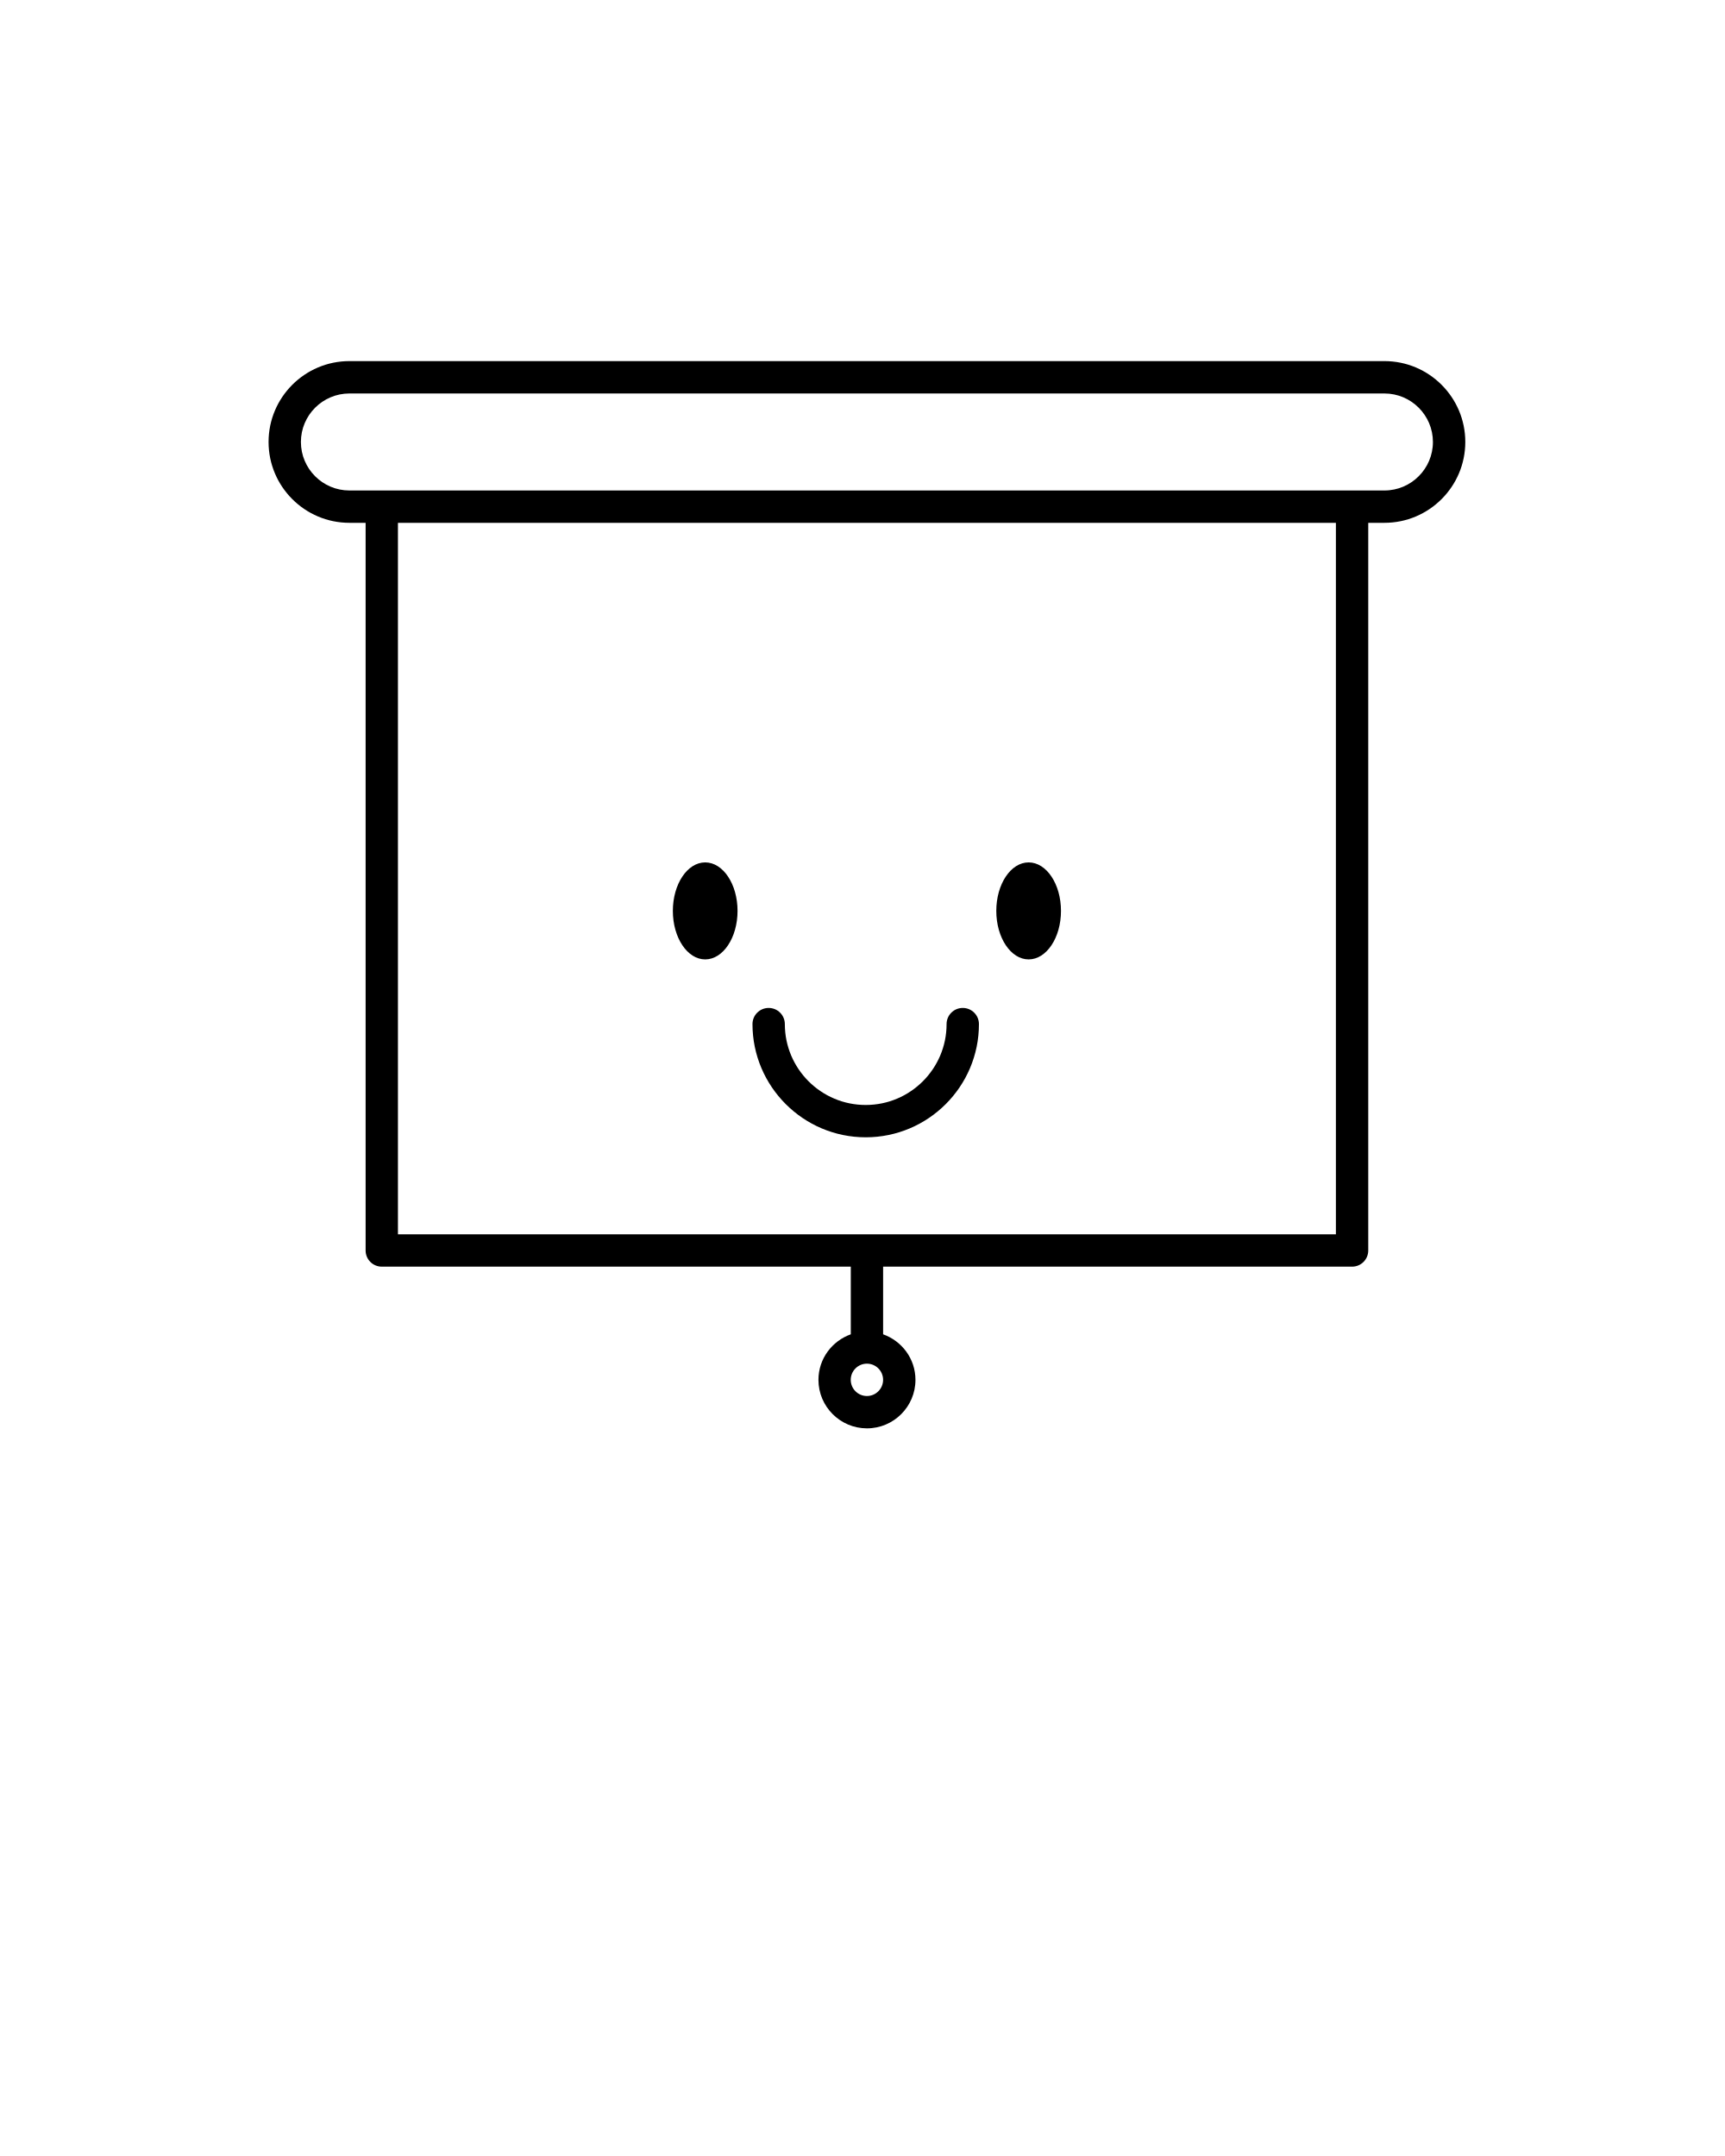
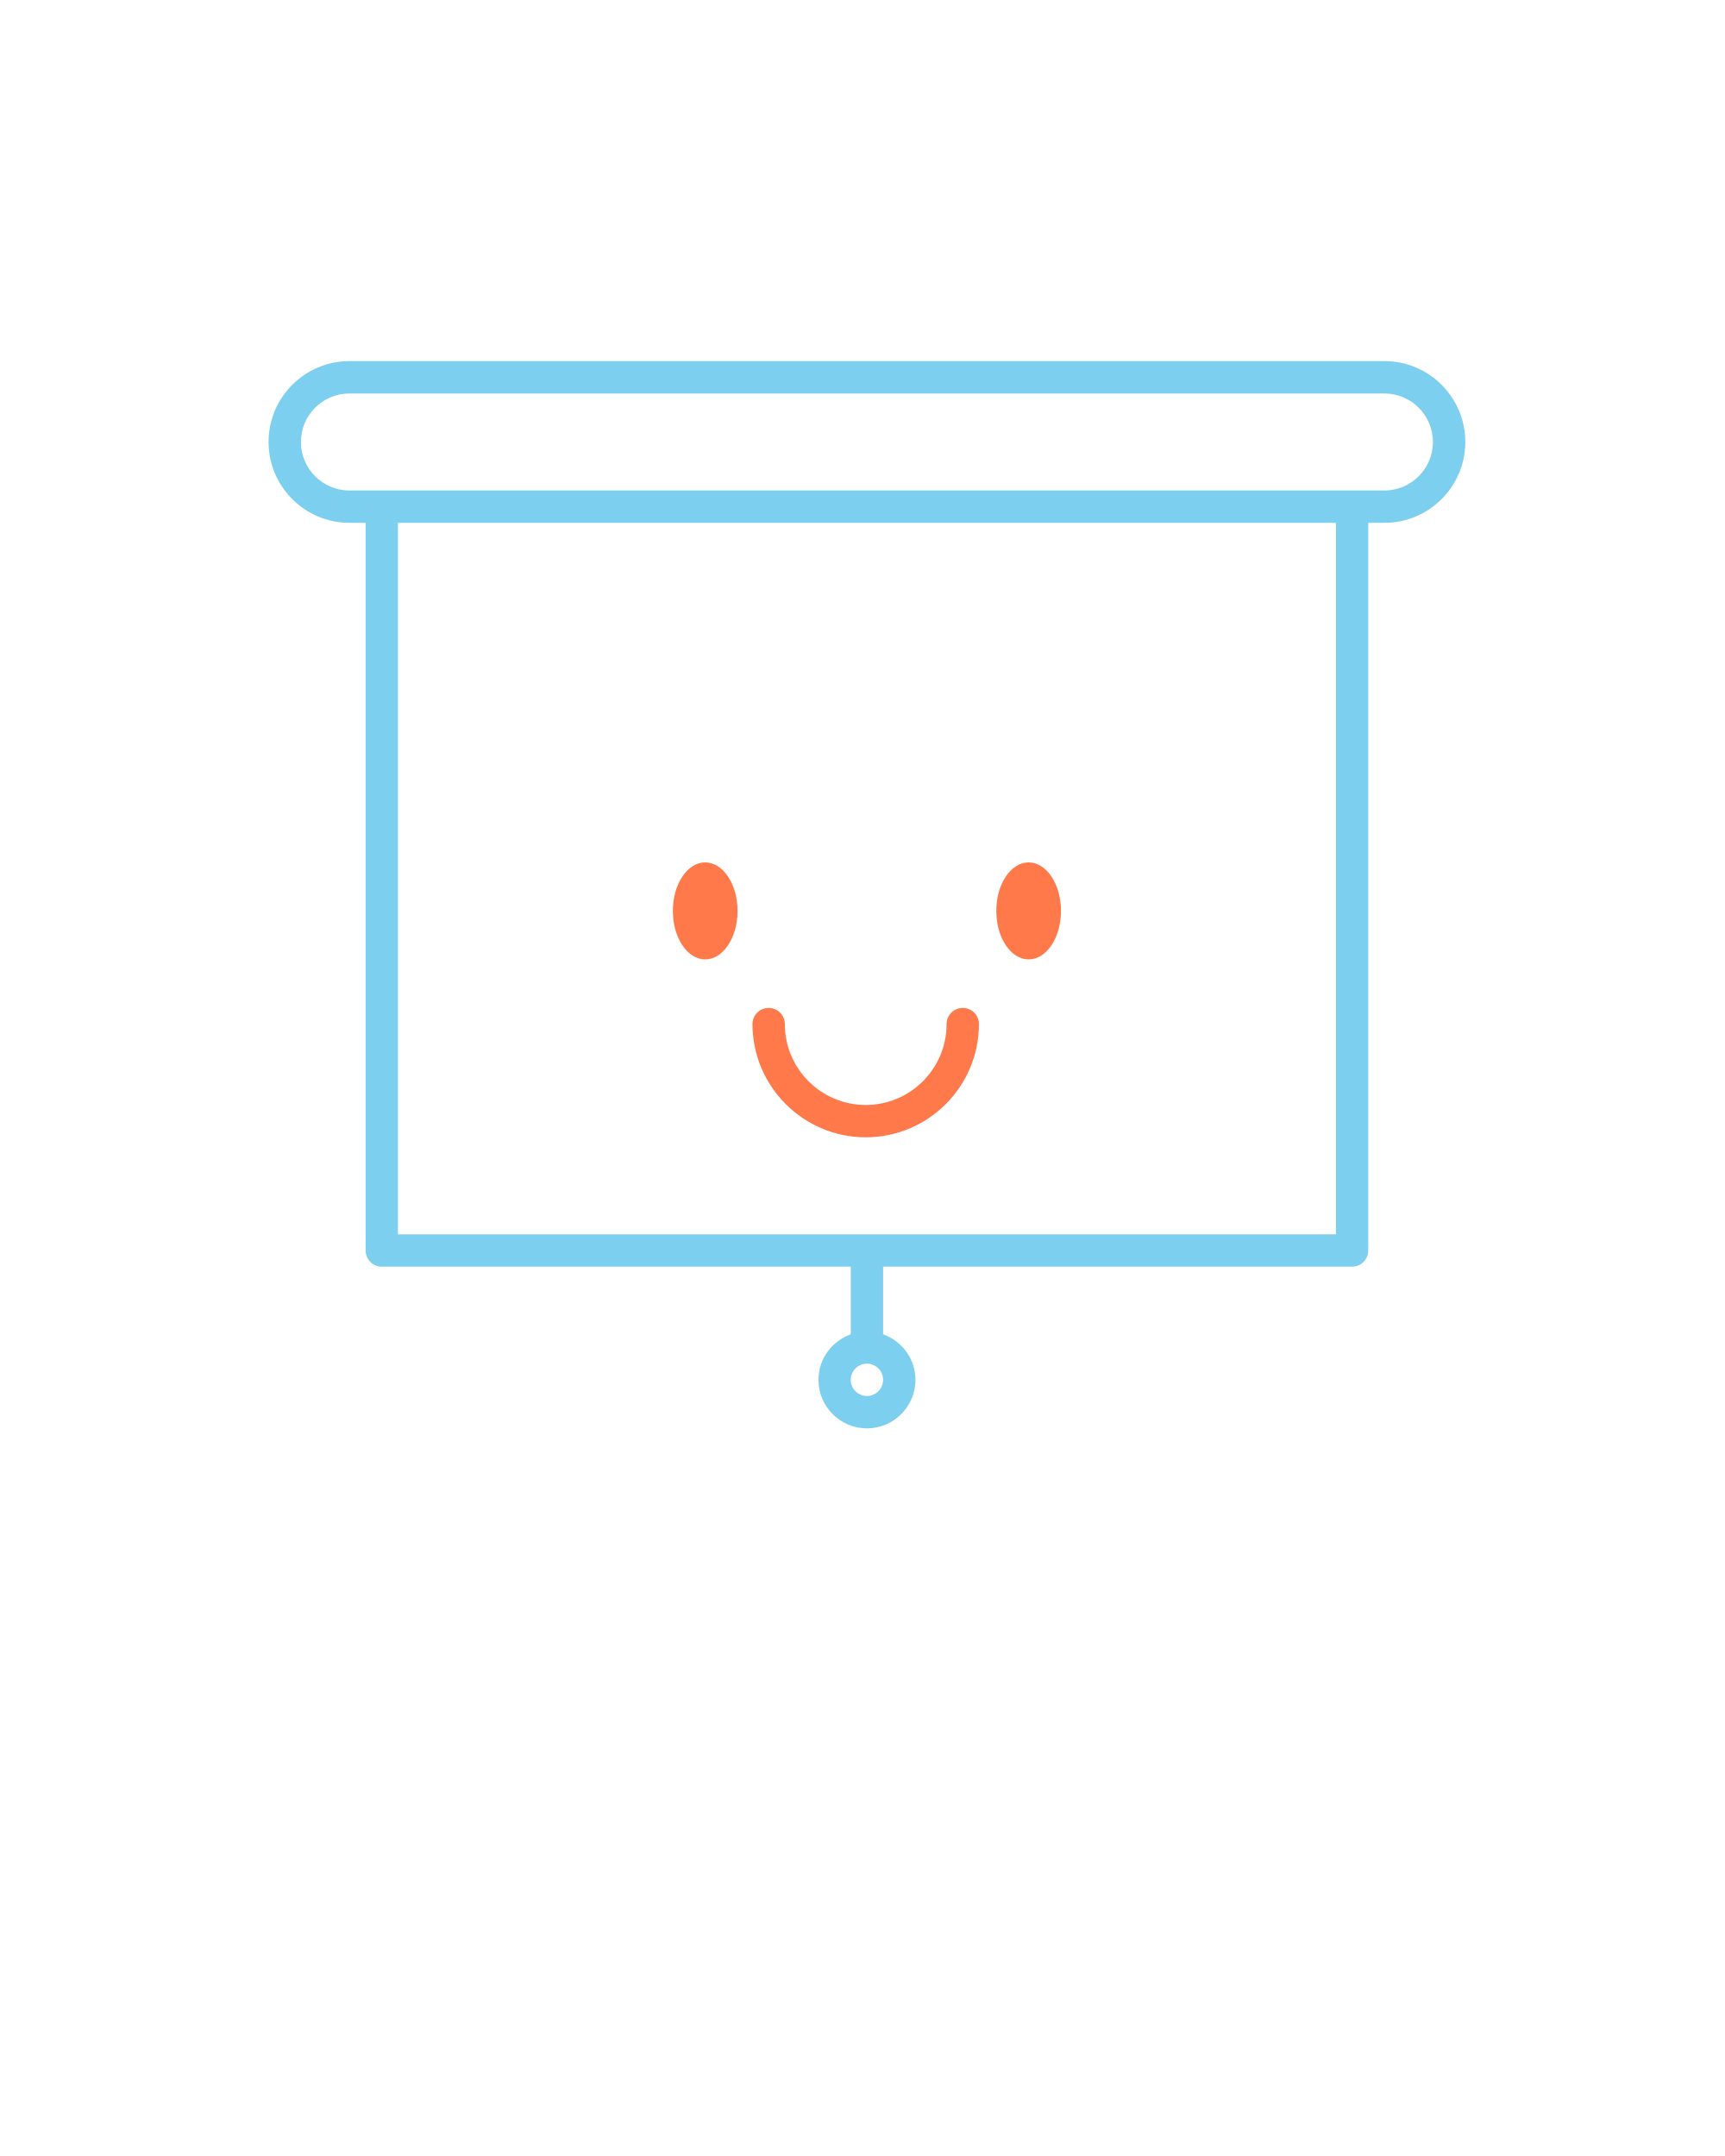
<svg xmlns="http://www.w3.org/2000/svg" version="1.1" x="0px" y="0px" viewBox="0 0 100 125" enable-background="new 0 0 100 100" xml:space="preserve">
-   <path fill="#000000" d="M79.319,72.5V30.312h0.938c2.585,0,4.688-2.102,4.688-4.688s-2.102-4.688-4.688-4.688h-60  c-2.585,0-4.688,2.102-4.688,4.688s2.102,4.688,4.688,4.688h0.938V72.5c0,0.519,0.419,0.938,0.938,0.938h27.188v3.922  c-1.089,0.389-1.875,1.419-1.875,2.641c0,1.551,1.262,2.812,2.812,2.812s2.812-1.262,2.812-2.812c0-1.222-0.786-2.252-1.875-2.641  v-3.922h27.188C78.899,73.438,79.319,73.019,79.319,72.5z M50.256,80.938c-0.516,0-0.938-0.421-0.938-0.938s0.421-0.938,0.938-0.938  s0.938,0.421,0.938,0.938S50.772,80.938,50.256,80.938z M17.444,25.625c0-1.551,1.262-2.812,2.812-2.812h60  c1.551,0,2.812,1.262,2.812,2.812s-1.262,2.812-2.812,2.812h-60C18.706,28.438,17.444,27.176,17.444,25.625z M77.444,30.312v41.25  H23.069v-41.25H77.444z" />
-   <ellipse fill="#000000" cx="40.881" cy="52.812" rx="1.875" ry="2.812" />
-   <ellipse fill="#000000" cx="59.631" cy="52.812" rx="1.875" ry="2.812" />
-   <path fill="#000000" d="M50.188,65.938c3.618,0,6.562-2.944,6.562-6.562c0-0.519-0.419-0.938-0.938-0.938  c-0.518,0-0.938,0.419-0.938,0.938c0,2.586-2.102,4.688-4.688,4.688s-4.688-2.102-4.688-4.688c0-0.519-0.419-0.938-0.938-0.938  c-0.518,0-0.938,0.419-0.938,0.938C43.626,62.993,46.57,65.938,50.188,65.938z" />
+   <path fill="#7dcfef" d="M79.319,72.5V30.312h0.938c2.585,0,4.688-2.102,4.688-4.688s-2.102-4.688-4.688-4.688h-60  c-2.585,0-4.688,2.102-4.688,4.688s2.102,4.688,4.688,4.688h0.938V72.5c0,0.519,0.419,0.938,0.938,0.938h27.188v3.922  c-1.089,0.389-1.875,1.419-1.875,2.641c0,1.551,1.262,2.812,2.812,2.812s2.812-1.262,2.812-2.812c0-1.222-0.786-2.252-1.875-2.641  v-3.922h27.188C78.899,73.438,79.319,73.019,79.319,72.5z M50.256,80.938c-0.516,0-0.938-0.421-0.938-0.938s0.421-0.938,0.938-0.938  s0.938,0.421,0.938,0.938S50.772,80.938,50.256,80.938z M17.444,25.625c0-1.551,1.262-2.812,2.812-2.812h60  c1.551,0,2.812,1.262,2.812,2.812s-1.262,2.812-2.812,2.812h-60C18.706,28.438,17.444,27.176,17.444,25.625z M77.444,30.312v41.25  H23.069v-41.25H77.444z" />
+   <ellipse fill="#ff794a" cx="40.881" cy="52.812" rx="1.875" ry="2.812" />
+   <ellipse fill="#ff794a" cx="59.631" cy="52.812" rx="1.875" ry="2.812" />
+   <path fill="#ff794a" d="M50.188,65.938c3.618,0,6.562-2.944,6.562-6.562c0-0.519-0.419-0.938-0.938-0.938  c-0.518,0-0.938,0.419-0.938,0.938c0,2.586-2.102,4.688-4.688,4.688s-4.688-2.102-4.688-4.688c0-0.519-0.419-0.938-0.938-0.938  c-0.518,0-0.938,0.419-0.938,0.938C43.626,62.993,46.57,65.938,50.188,65.938z" />
</svg>
